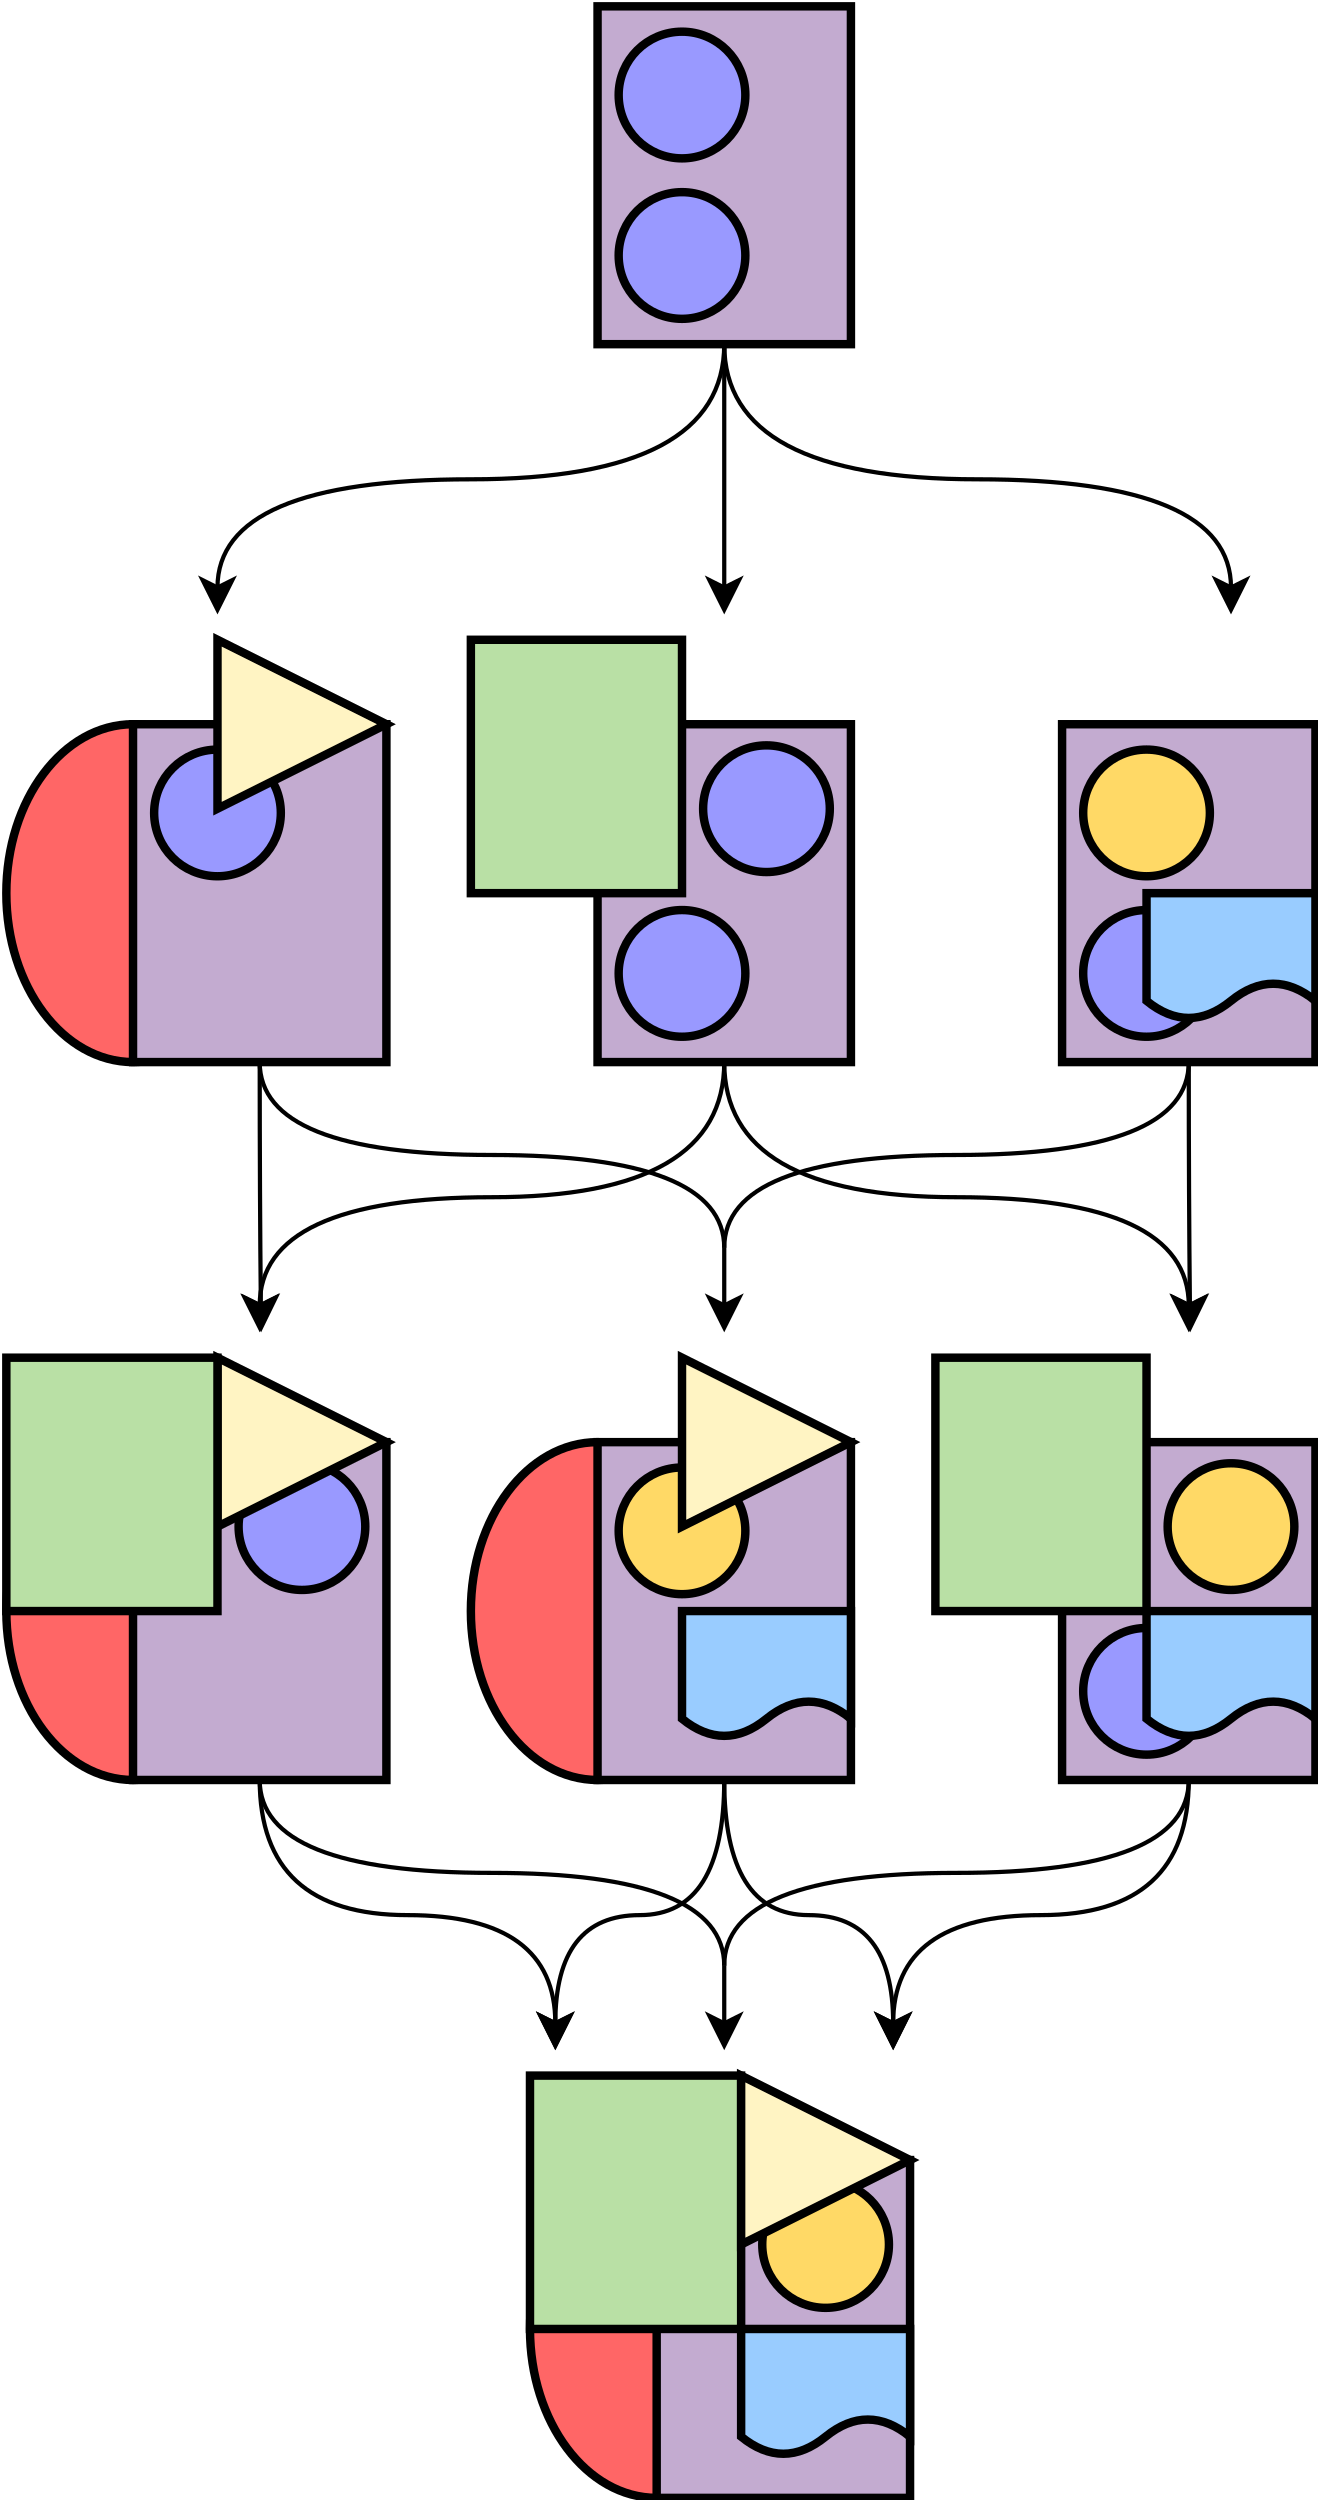
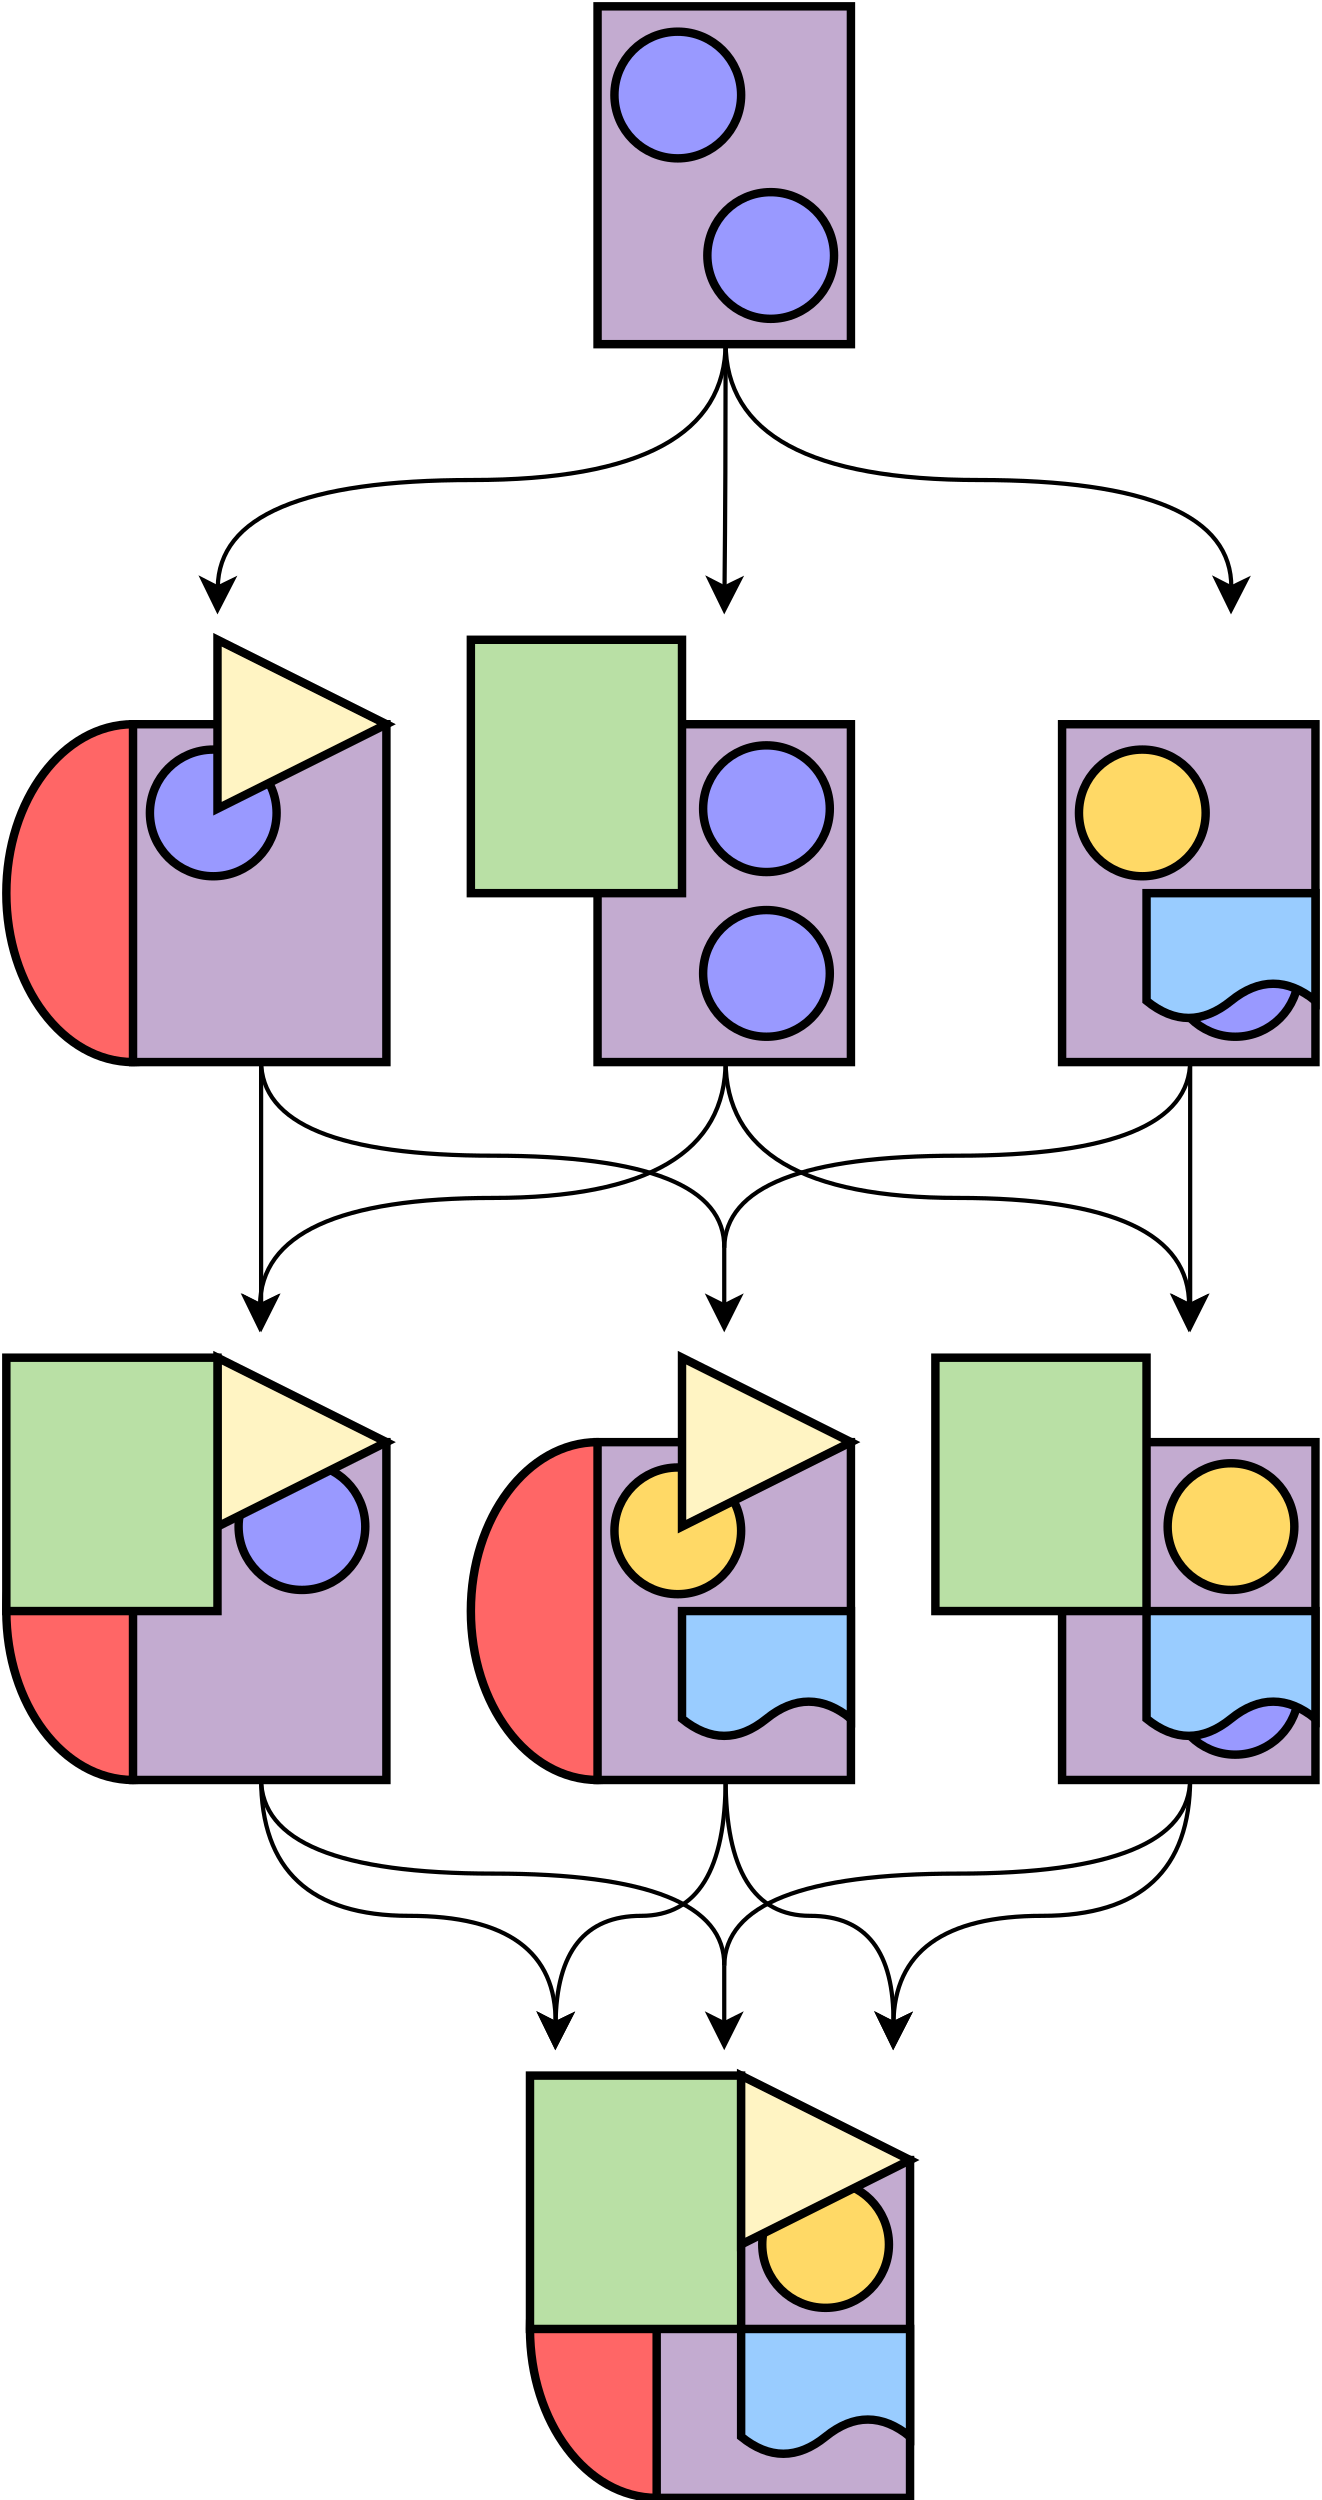
- <svg xmlns="http://www.w3.org/2000/svg" width="312px" height="592px" version="1.1">
+ <svg xmlns="http://www.w3.org/2000/svg" width="313px" height="592px" version="1.1">
  <defs />
  <g transform="translate(0.5,0.5)">
    <ellipse cx="141" cy="381" rx="30" ry="40" fill="#ff6666" stroke="#000000" stroke-width="2" pointer-events="none" />
    <ellipse cx="31" cy="211" rx="30" ry="40" fill="#ff6666" stroke="#000000" stroke-width="2" pointer-events="none" />
    <ellipse cx="155" cy="551" rx="30" ry="40" fill="#ff6666" stroke="#000000" stroke-width="2" pointer-events="none" />
    <rect x="155" y="511" width="60" height="80" fill="#c3abd0" stroke="#000000" stroke-width="2" pointer-events="none" />
    <rect x="125" y="491" width="50" height="60" fill="#b9e0a5" stroke="#000000" stroke-width="2" pointer-events="none" />
    <path d="M 175 551 L 215 551 L 215 576.5 Q 205 568.4 195 576.5 Q 185 584.6 175 576.5 L 175 555.5 Z" fill="#99ccff" stroke="#000000" stroke-width="2" stroke-miterlimit="10" pointer-events="none" />
    <ellipse cx="195" cy="531" rx="15" ry="15" fill="#ffd966" stroke="#000000" stroke-width="2" pointer-events="none" />
    <path d="M 175 491 L 215 511 L 175 531 Z" fill="#fff4c3" stroke="#000000" stroke-width="2" stroke-miterlimit="10" pointer-events="none" />
-     <path d="M 171 81 Q 171 113 111 113 Q 51 113 51 138.63" fill="none" stroke="#000000" stroke-miterlimit="10" pointer-events="none" />
-     <path d="M 51 143.88 L 47.5 136.88 L 51 138.63 L 54.5 136.88 Z" fill="#000000" stroke="#000000" stroke-miterlimit="10" pointer-events="none" />
-     <path d="M 171 81 Q 171 81 171 138.63" fill="none" stroke="#000000" stroke-miterlimit="10" pointer-events="none" />
-     <path d="M 171 143.88 L 167.5 136.88 L 171 138.63 L 174.5 136.88 Z" fill="#000000" stroke="#000000" stroke-miterlimit="10" pointer-events="none" />
-     <path d="M 171 81 Q 171 113 231 113 Q 291 113 291 138.63" fill="none" stroke="#000000" stroke-miterlimit="10" pointer-events="none" />
-     <path d="M 291 143.88 L 287.5 136.88 L 291 138.63 L 294.5 136.88 Z" fill="#000000" stroke="#000000" stroke-miterlimit="10" pointer-events="none" />
+     <path d="M 171.33 80.67 Q 171.33 113.17 111.33 113.17 Q 51.33 113.17 51.07 138.63" fill="none" stroke="#000000" stroke-miterlimit="10" pointer-events="none" />
+     <path d="M 51.01 143.88 L 47.59 136.85 L 51.07 138.63 L 54.58 136.92 Z" fill="#000000" stroke="#000000" stroke-miterlimit="10" pointer-events="none" />
+     <path d="M 171.33 80.67 Q 171.33 113.17 171.07 138.63" fill="none" stroke="#000000" stroke-miterlimit="10" pointer-events="none" />
+     <path d="M 171.01 143.88 L 167.59 136.85 L 171.07 138.63 L 174.58 136.92 Z" fill="#000000" stroke="#000000" stroke-miterlimit="10" pointer-events="none" />
+     <path d="M 171.33 80.67 Q 171.33 113.17 231.33 113.17 Q 291.33 113.17 291.07 138.63" fill="none" stroke="#000000" stroke-miterlimit="10" pointer-events="none" />
+     <path d="M 291.01 143.88 L 287.59 136.85 L 291.07 138.63 L 294.58 136.92 Z" fill="#000000" stroke="#000000" stroke-miterlimit="10" pointer-events="none" />
    <rect x="141" y="1" width="60" height="80" fill="#c3abd0" stroke="#000000" stroke-width="2" pointer-events="none" />
-     <ellipse cx="161" cy="60" rx="15" ry="15" fill="#9999ff" stroke="#000000" stroke-width="2" pointer-events="none" />
-     <ellipse cx="161" cy="22" rx="15" ry="15" fill="#9999ff" stroke="#000000" stroke-width="2" pointer-events="none" />
-     <path d="M 171 251 Q 171 283 116 283 Q 61 283 61 308.63" fill="none" stroke="#000000" stroke-miterlimit="10" pointer-events="none" />
-     <path d="M 61 313.88 L 57.5 306.88 L 61 308.63 L 64.5 306.88 Z" fill="#000000" stroke="#000000" stroke-miterlimit="10" pointer-events="none" />
-     <path d="M 171 251 Q 171 283 226 283 Q 281 283 281 308.63" fill="none" stroke="#000000" stroke-miterlimit="10" pointer-events="none" />
-     <path d="M 281 313.88 L 277.5 306.88 L 281 308.63 L 284.5 306.88 Z" fill="#000000" stroke="#000000" stroke-miterlimit="10" pointer-events="none" />
+     <ellipse cx="182" cy="60" rx="15" ry="15" fill="#9999ff" stroke="#000000" stroke-width="2" pointer-events="none" />
+     <ellipse cx="160" cy="22" rx="15" ry="15" fill="#9999ff" stroke="#000000" stroke-width="2" pointer-events="none" />
+     <path d="M 171.33 250.67 Q 171.33 283.17 116.33 283.17 Q 61.33 283.17 61.07 308.63" fill="none" stroke="#000000" stroke-miterlimit="10" pointer-events="none" />
+     <path d="M 61.01 313.88 L 57.59 306.85 L 61.07 308.63 L 64.58 306.92 Z" fill="#000000" stroke="#000000" stroke-miterlimit="10" pointer-events="none" />
+     <path d="M 171.33 250.67 Q 171.33 283.17 226.33 283.17 Q 281.33 283.17 281.07 308.63" fill="none" stroke="#000000" stroke-miterlimit="10" pointer-events="none" />
+     <path d="M 281.01 313.88 L 277.59 306.85 L 281.07 308.63 L 284.58 306.92 Z" fill="#000000" stroke="#000000" stroke-miterlimit="10" pointer-events="none" />
    <rect x="141" y="171" width="60" height="80" fill="#c3abd0" stroke="#000000" stroke-width="2" pointer-events="none" />
-     <ellipse cx="161" cy="230" rx="15" ry="15" fill="#9999ff" stroke="#000000" stroke-width="2" pointer-events="none" />
-     <path d="M 61 251 Q 61 283 61.27 308.63" fill="none" stroke="#000000" stroke-miterlimit="10" pointer-events="none" />
-     <path d="M 61.32 313.88 L 57.75 306.92 L 61.27 308.63 L 64.75 306.85 Z" fill="#000000" stroke="#000000" stroke-miterlimit="10" pointer-events="none" />
-     <path d="M 61 251 Q 61 273 116 273 Q 171 273 171 295" fill="none" stroke="#000000" stroke-miterlimit="10" pointer-events="none" />
+     <ellipse cx="181" cy="230" rx="15" ry="15" fill="#9999ff" stroke="#000000" stroke-width="2" pointer-events="none" />
+     <path d="M 61.33 250.67 Q 61.33 250.67 61.33 308.63" fill="none" stroke="#000000" stroke-miterlimit="10" pointer-events="none" />
+     <path d="M 61.33 313.88 L 57.83 306.88 L 61.33 308.63 L 64.83 306.88 Z" fill="#000000" stroke="#000000" stroke-miterlimit="10" pointer-events="none" />
+     <path d="M 61.33 250.67 Q 61.33 273.17 116.33 273.17 Q 171.33 273.17 171 295" fill="none" stroke="#000000" stroke-miterlimit="10" pointer-events="none" />
    <rect x="31" y="171" width="60" height="80" fill="#c3abd0" stroke="#000000" stroke-width="2" pointer-events="none" />
-     <ellipse cx="51" cy="192" rx="15" ry="15" fill="#9999ff" stroke="#000000" stroke-width="2" pointer-events="none" />
-     <path d="M 281 251 Q 281 273 226 273 Q 171 273 171 295" fill="none" stroke="#000000" stroke-miterlimit="10" pointer-events="none" />
-     <path d="M 281 251 Q 281 283 281.27 308.63" fill="none" stroke="#000000" stroke-miterlimit="10" pointer-events="none" />
-     <path d="M 281.32 313.88 L 277.75 306.92 L 281.27 308.63 L 284.75 306.85 Z" fill="#000000" stroke="#000000" stroke-miterlimit="10" pointer-events="none" />
+     <ellipse cx="50" cy="192" rx="15" ry="15" fill="#9999ff" stroke="#000000" stroke-width="2" pointer-events="none" />
+     <path d="M 281.33 250.67 Q 281.33 273.17 226.33 273.17 Q 171.33 273.17 171 295" fill="none" stroke="#000000" stroke-miterlimit="10" pointer-events="none" />
+     <path d="M 281.33 250.67 Q 281.33 250.67 281.33 308.63" fill="none" stroke="#000000" stroke-miterlimit="10" pointer-events="none" />
+     <path d="M 281.33 313.88 L 277.83 306.88 L 281.33 308.63 L 284.83 306.88 Z" fill="#000000" stroke="#000000" stroke-miterlimit="10" pointer-events="none" />
    <rect x="251" y="171" width="60" height="80" fill="#c3abd0" stroke="#000000" stroke-width="2" pointer-events="none" />
-     <ellipse cx="271" cy="230" rx="15" ry="15" fill="#9999ff" stroke="#000000" stroke-width="2" pointer-events="none" />
-     <ellipse cx="271" cy="192" rx="15" ry="15" fill="#ffd966" stroke="#000000" stroke-width="2" pointer-events="none" />
+     <ellipse cx="292" cy="230" rx="15" ry="15" fill="#9999ff" stroke="#000000" stroke-width="2" pointer-events="none" />
+     <ellipse cx="270" cy="192" rx="15" ry="15" fill="#ffd966" stroke="#000000" stroke-width="2" pointer-events="none" />
    <ellipse cx="181" cy="191" rx="15" ry="15" fill="#9999ff" stroke="#000000" stroke-width="2" pointer-events="none" />
    <path d="M 271 211 L 311 211 L 311 236.5 Q 301 228.4 291 236.5 Q 281 244.6 271 236.5 L 271 215.5 Z" fill="#99ccff" stroke="#000000" stroke-width="2" stroke-miterlimit="10" pointer-events="none" />
    <path d="M 51 151 L 91 171 L 51 191 Z" fill="#fff4c3" stroke="#000000" stroke-width="2" stroke-miterlimit="10" pointer-events="none" />
    <rect x="111" y="151" width="50" height="60" fill="#b9e0a5" stroke="#000000" stroke-width="2" pointer-events="none" />
    <ellipse cx="31" cy="381" rx="30" ry="40" fill="#ff6666" stroke="#000000" stroke-width="2" pointer-events="none" />
-     <path d="M 171 421 Q 171 453 151 453 Q 131 453 131 478.63" fill="none" stroke="#000000" stroke-miterlimit="10" pointer-events="none" />
-     <path d="M 131 483.88 L 127.5 476.88 L 131 478.63 L 134.5 476.88 Z" fill="#000000" stroke="#000000" stroke-miterlimit="10" pointer-events="none" />
-     <path d="M 171 421 Q 171 453 191 453 Q 211 453 211 478.63" fill="none" stroke="#000000" stroke-miterlimit="10" pointer-events="none" />
-     <path d="M 211 483.88 L 207.5 476.88 L 211 478.63 L 214.5 476.88 Z" fill="#000000" stroke="#000000" stroke-miterlimit="10" pointer-events="none" />
+     <path d="M 171.33 420.67 Q 171.33 453.17 151.33 453.17 Q 131.33 453.17 131.07 478.63" fill="none" stroke="#000000" stroke-miterlimit="10" pointer-events="none" />
+     <path d="M 131.01 483.88 L 127.59 476.85 L 131.07 478.63 L 134.58 476.92 Z" fill="#000000" stroke="#000000" stroke-miterlimit="10" pointer-events="none" />
+     <path d="M 171.33 420.67 Q 171.33 453.17 191.33 453.17 Q 211.33 453.17 211.07 478.63" fill="none" stroke="#000000" stroke-miterlimit="10" pointer-events="none" />
+     <path d="M 211.01 483.88 L 207.59 476.85 L 211.07 478.63 L 214.58 476.92 Z" fill="#000000" stroke="#000000" stroke-miterlimit="10" pointer-events="none" />
    <rect x="141" y="341" width="60" height="80" fill="#c3abd0" stroke="#000000" stroke-width="2" pointer-events="none" />
-     <path d="M 61 421 Q 61 453 96 453 Q 131 453 131 478.63" fill="none" stroke="#000000" stroke-miterlimit="10" pointer-events="none" />
-     <path d="M 131 483.88 L 127.5 476.88 L 131 478.63 L 134.5 476.88 Z" fill="#000000" stroke="#000000" stroke-miterlimit="10" pointer-events="none" />
-     <path d="M 61 421 Q 61 443 116 443 Q 171 443 171 465" fill="none" stroke="#000000" stroke-miterlimit="10" pointer-events="none" />
+     <path d="M 61.33 420.67 Q 61.33 453.17 96.33 453.17 Q 131.33 453.17 131.07 478.63" fill="none" stroke="#000000" stroke-miterlimit="10" pointer-events="none" />
+     <path d="M 131.01 483.88 L 127.59 476.85 L 131.07 478.63 L 134.58 476.92 Z" fill="#000000" stroke="#000000" stroke-miterlimit="10" pointer-events="none" />
+     <path d="M 61.33 420.67 Q 61.33 443.17 116.33 443.17 Q 171.33 443.17 171 465" fill="none" stroke="#000000" stroke-miterlimit="10" pointer-events="none" />
    <rect x="31" y="341" width="60" height="80" fill="#c3abd0" stroke="#000000" stroke-width="2" pointer-events="none" />
-     <path d="M 281 421 Q 281 453 246 453 Q 211 453 211 478.63" fill="none" stroke="#000000" stroke-miterlimit="10" pointer-events="none" />
-     <path d="M 211 483.88 L 207.5 476.88 L 211 478.63 L 214.5 476.88 Z" fill="#000000" stroke="#000000" stroke-miterlimit="10" pointer-events="none" />
-     <path d="M 281 421 Q 281 443 226 443 Q 171 443 171 465" fill="none" stroke="#000000" stroke-miterlimit="10" pointer-events="none" />
+     <path d="M 281.33 420.67 Q 281.33 453.17 246.33 453.17 Q 211.33 453.17 211.07 478.63" fill="none" stroke="#000000" stroke-miterlimit="10" pointer-events="none" />
+     <path d="M 211.01 483.88 L 207.59 476.85 L 211.07 478.63 L 214.58 476.92 Z" fill="#000000" stroke="#000000" stroke-miterlimit="10" pointer-events="none" />
+     <path d="M 281.33 420.67 Q 281.33 443.17 226.33 443.17 Q 171.33 443.17 171 465" fill="none" stroke="#000000" stroke-miterlimit="10" pointer-events="none" />
    <rect x="251" y="341" width="60" height="80" fill="#c3abd0" stroke="#000000" stroke-width="2" pointer-events="none" />
-     <ellipse cx="271" cy="400" rx="15" ry="15" fill="#9999ff" stroke="#000000" stroke-width="2" pointer-events="none" />
+     <ellipse cx="292" cy="400" rx="15" ry="15" fill="#9999ff" stroke="#000000" stroke-width="2" pointer-events="none" />
    <path d="M 271 381 L 311 381 L 311 406.5 Q 301 398.4 291 406.5 Q 281 414.6 271 406.5 L 271 385.5 Z" fill="#99ccff" stroke="#000000" stroke-width="2" stroke-miterlimit="10" pointer-events="none" />
    <ellipse cx="71" cy="361" rx="15" ry="15" fill="#9999ff" stroke="#000000" stroke-width="2" pointer-events="none" />
    <path d="M 51 321 L 91 341 L 51 361 Z" fill="#fff4c3" stroke="#000000" stroke-width="2" stroke-miterlimit="10" pointer-events="none" />
    <rect x="1" y="321" width="50" height="60" fill="#b9e0a5" stroke="#000000" stroke-width="2" pointer-events="none" />
-     <ellipse cx="161" cy="362" rx="15" ry="15" fill="#ffd966" stroke="#000000" stroke-width="2" pointer-events="none" />
+     <ellipse cx="160" cy="362" rx="15" ry="15" fill="#ffd966" stroke="#000000" stroke-width="2" pointer-events="none" />
    <path d="M 161 321 L 201 341 L 161 361 Z" fill="#fff4c3" stroke="#000000" stroke-width="2" stroke-miterlimit="10" pointer-events="none" />
    <path d="M 161 381 L 201 381 L 201 406.5 Q 191 398.4 181 406.5 Q 171 414.6 161 406.5 L 161 385.5 Z" fill="#99ccff" stroke="#000000" stroke-width="2" stroke-miterlimit="10" pointer-events="none" />
    <ellipse cx="291" cy="361" rx="15" ry="15" fill="#ffd966" stroke="#000000" stroke-width="2" pointer-events="none" />
    <rect x="221" y="321" width="50" height="60" fill="#b9e0a5" stroke="#000000" stroke-width="2" pointer-events="none" />
    <path d="M 171 295 L 171 308.63" fill="none" stroke="#000000" stroke-miterlimit="10" pointer-events="none" />
    <path d="M 171 313.88 L 167.5 306.88 L 171 308.63 L 174.5 306.88 Z" fill="#000000" stroke="#000000" stroke-miterlimit="10" pointer-events="none" />
    <path d="M 171 465 L 171 478.63" fill="none" stroke="#000000" stroke-miterlimit="10" pointer-events="none" />
    <path d="M 171 483.88 L 167.5 476.88 L 171 478.63 L 174.5 476.88 Z" fill="#000000" stroke="#000000" stroke-miterlimit="10" pointer-events="none" />
  </g>
</svg>
